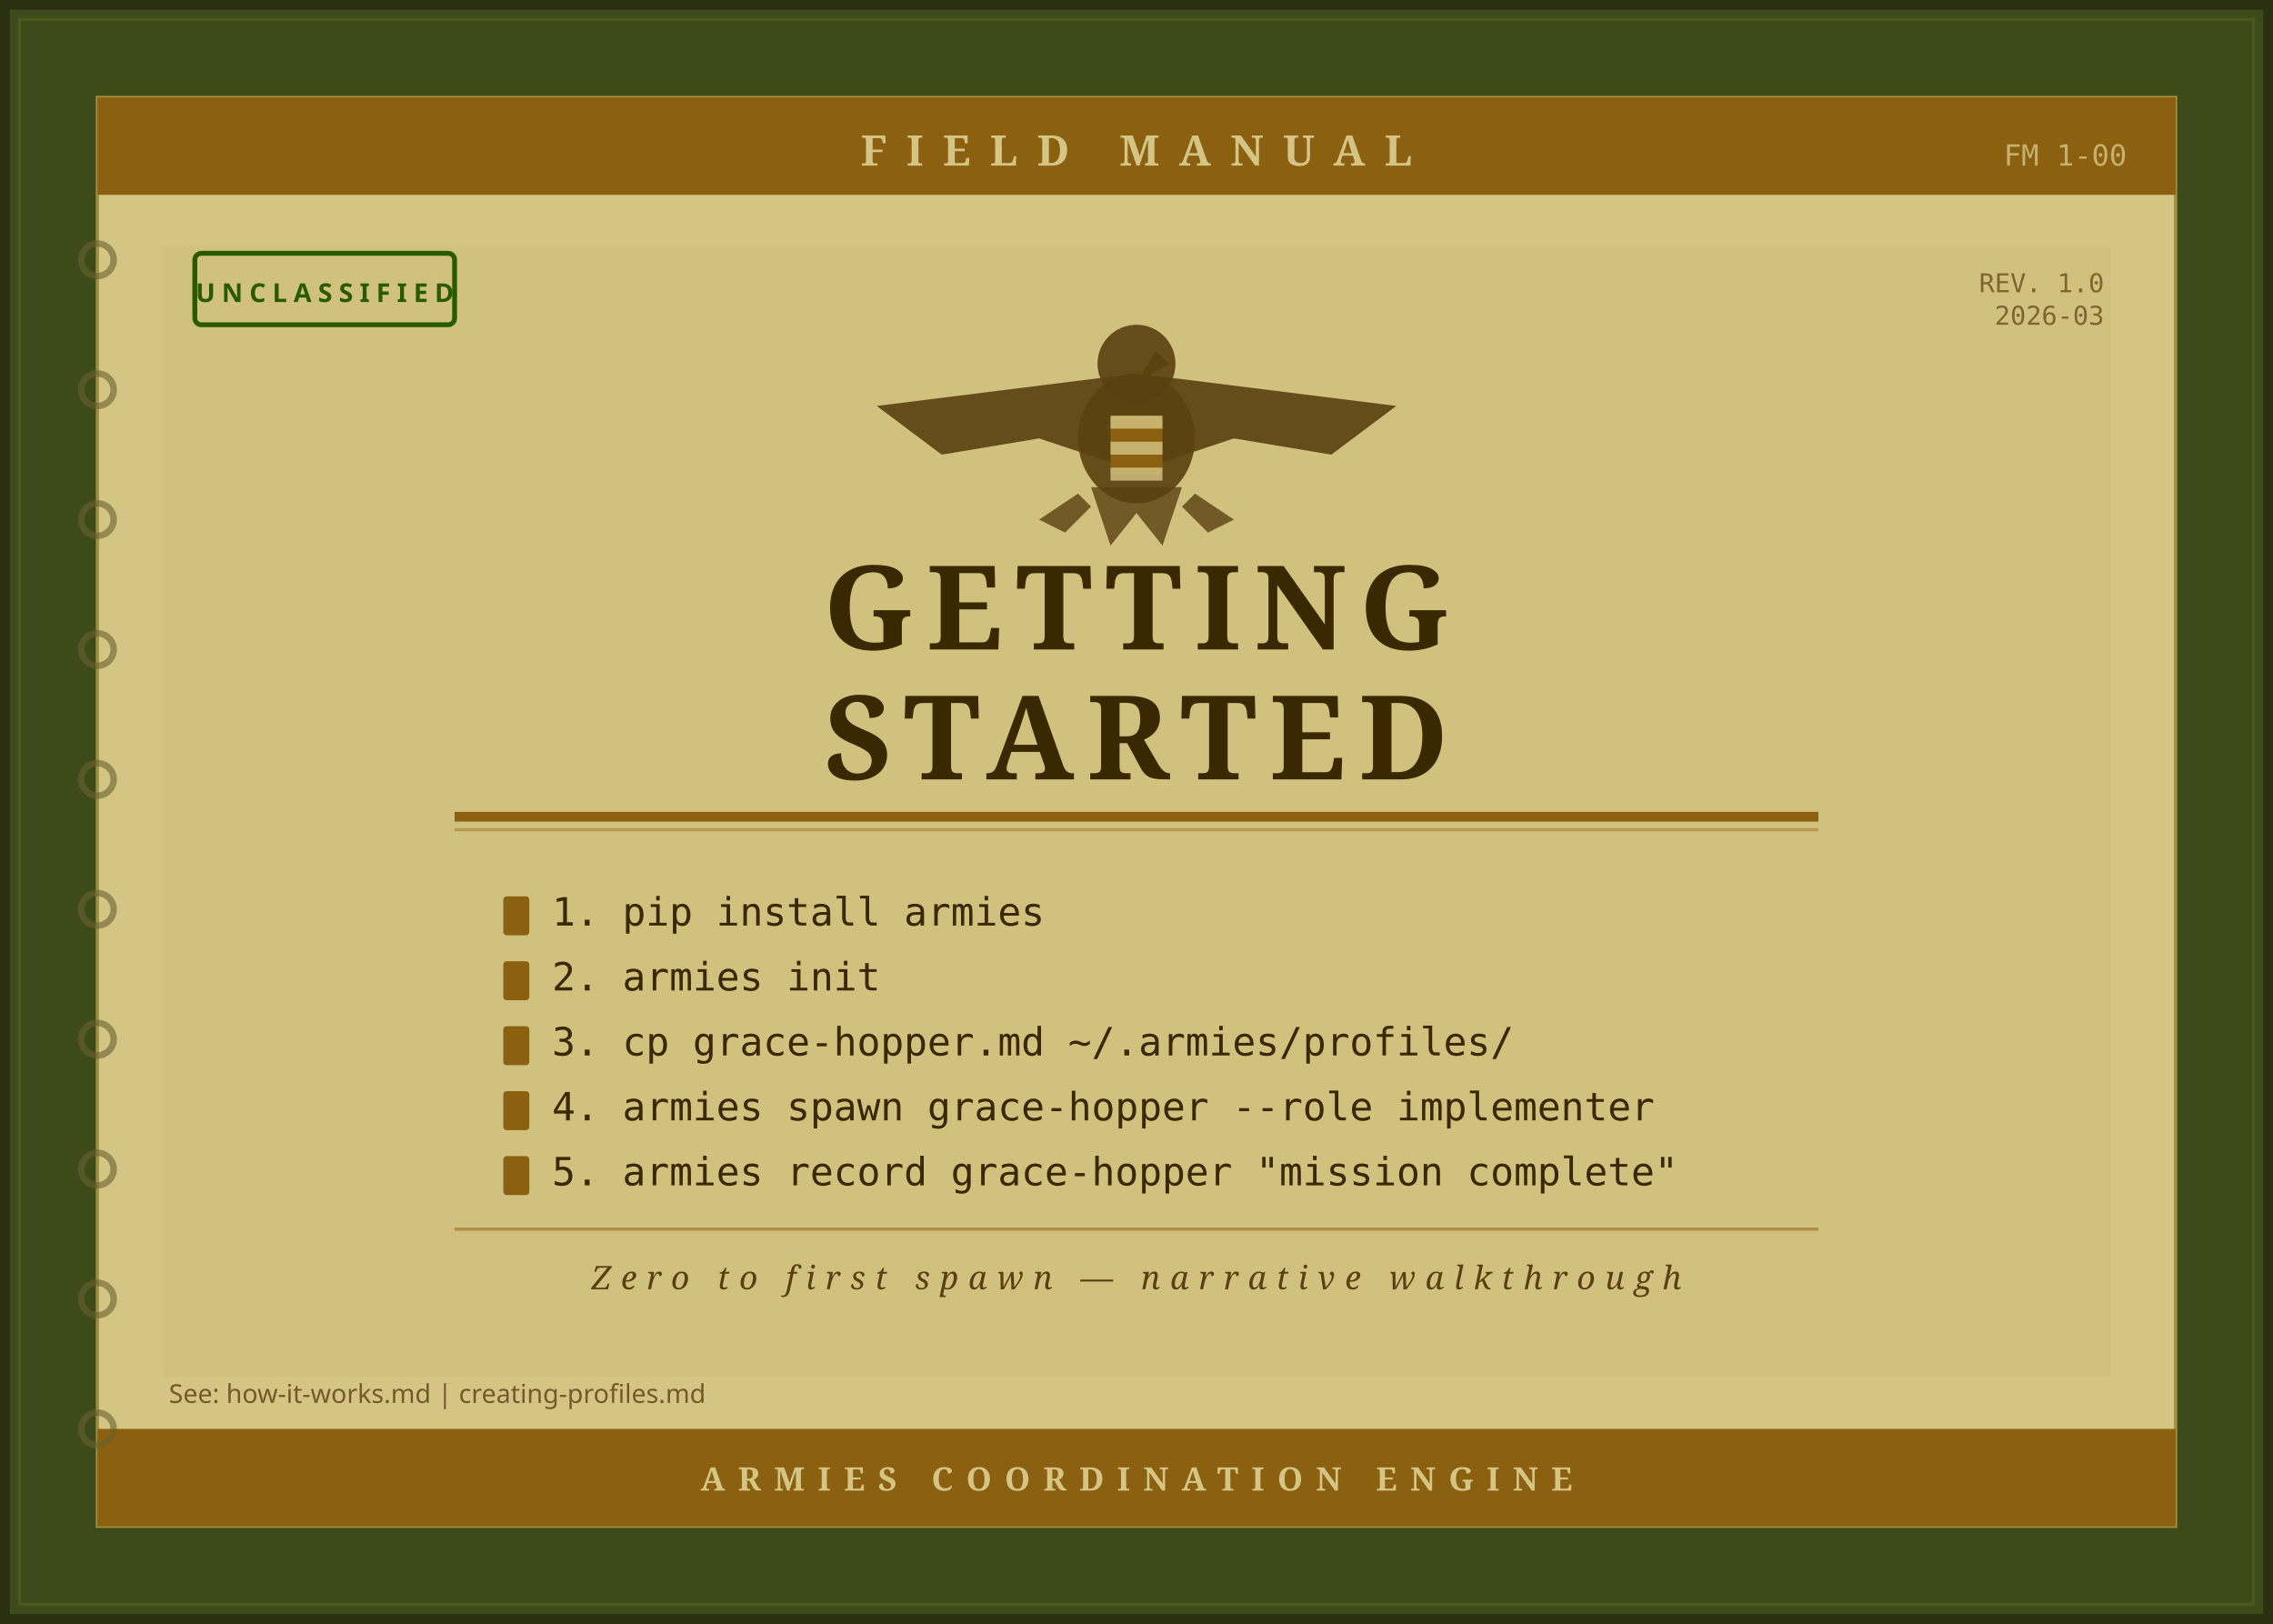
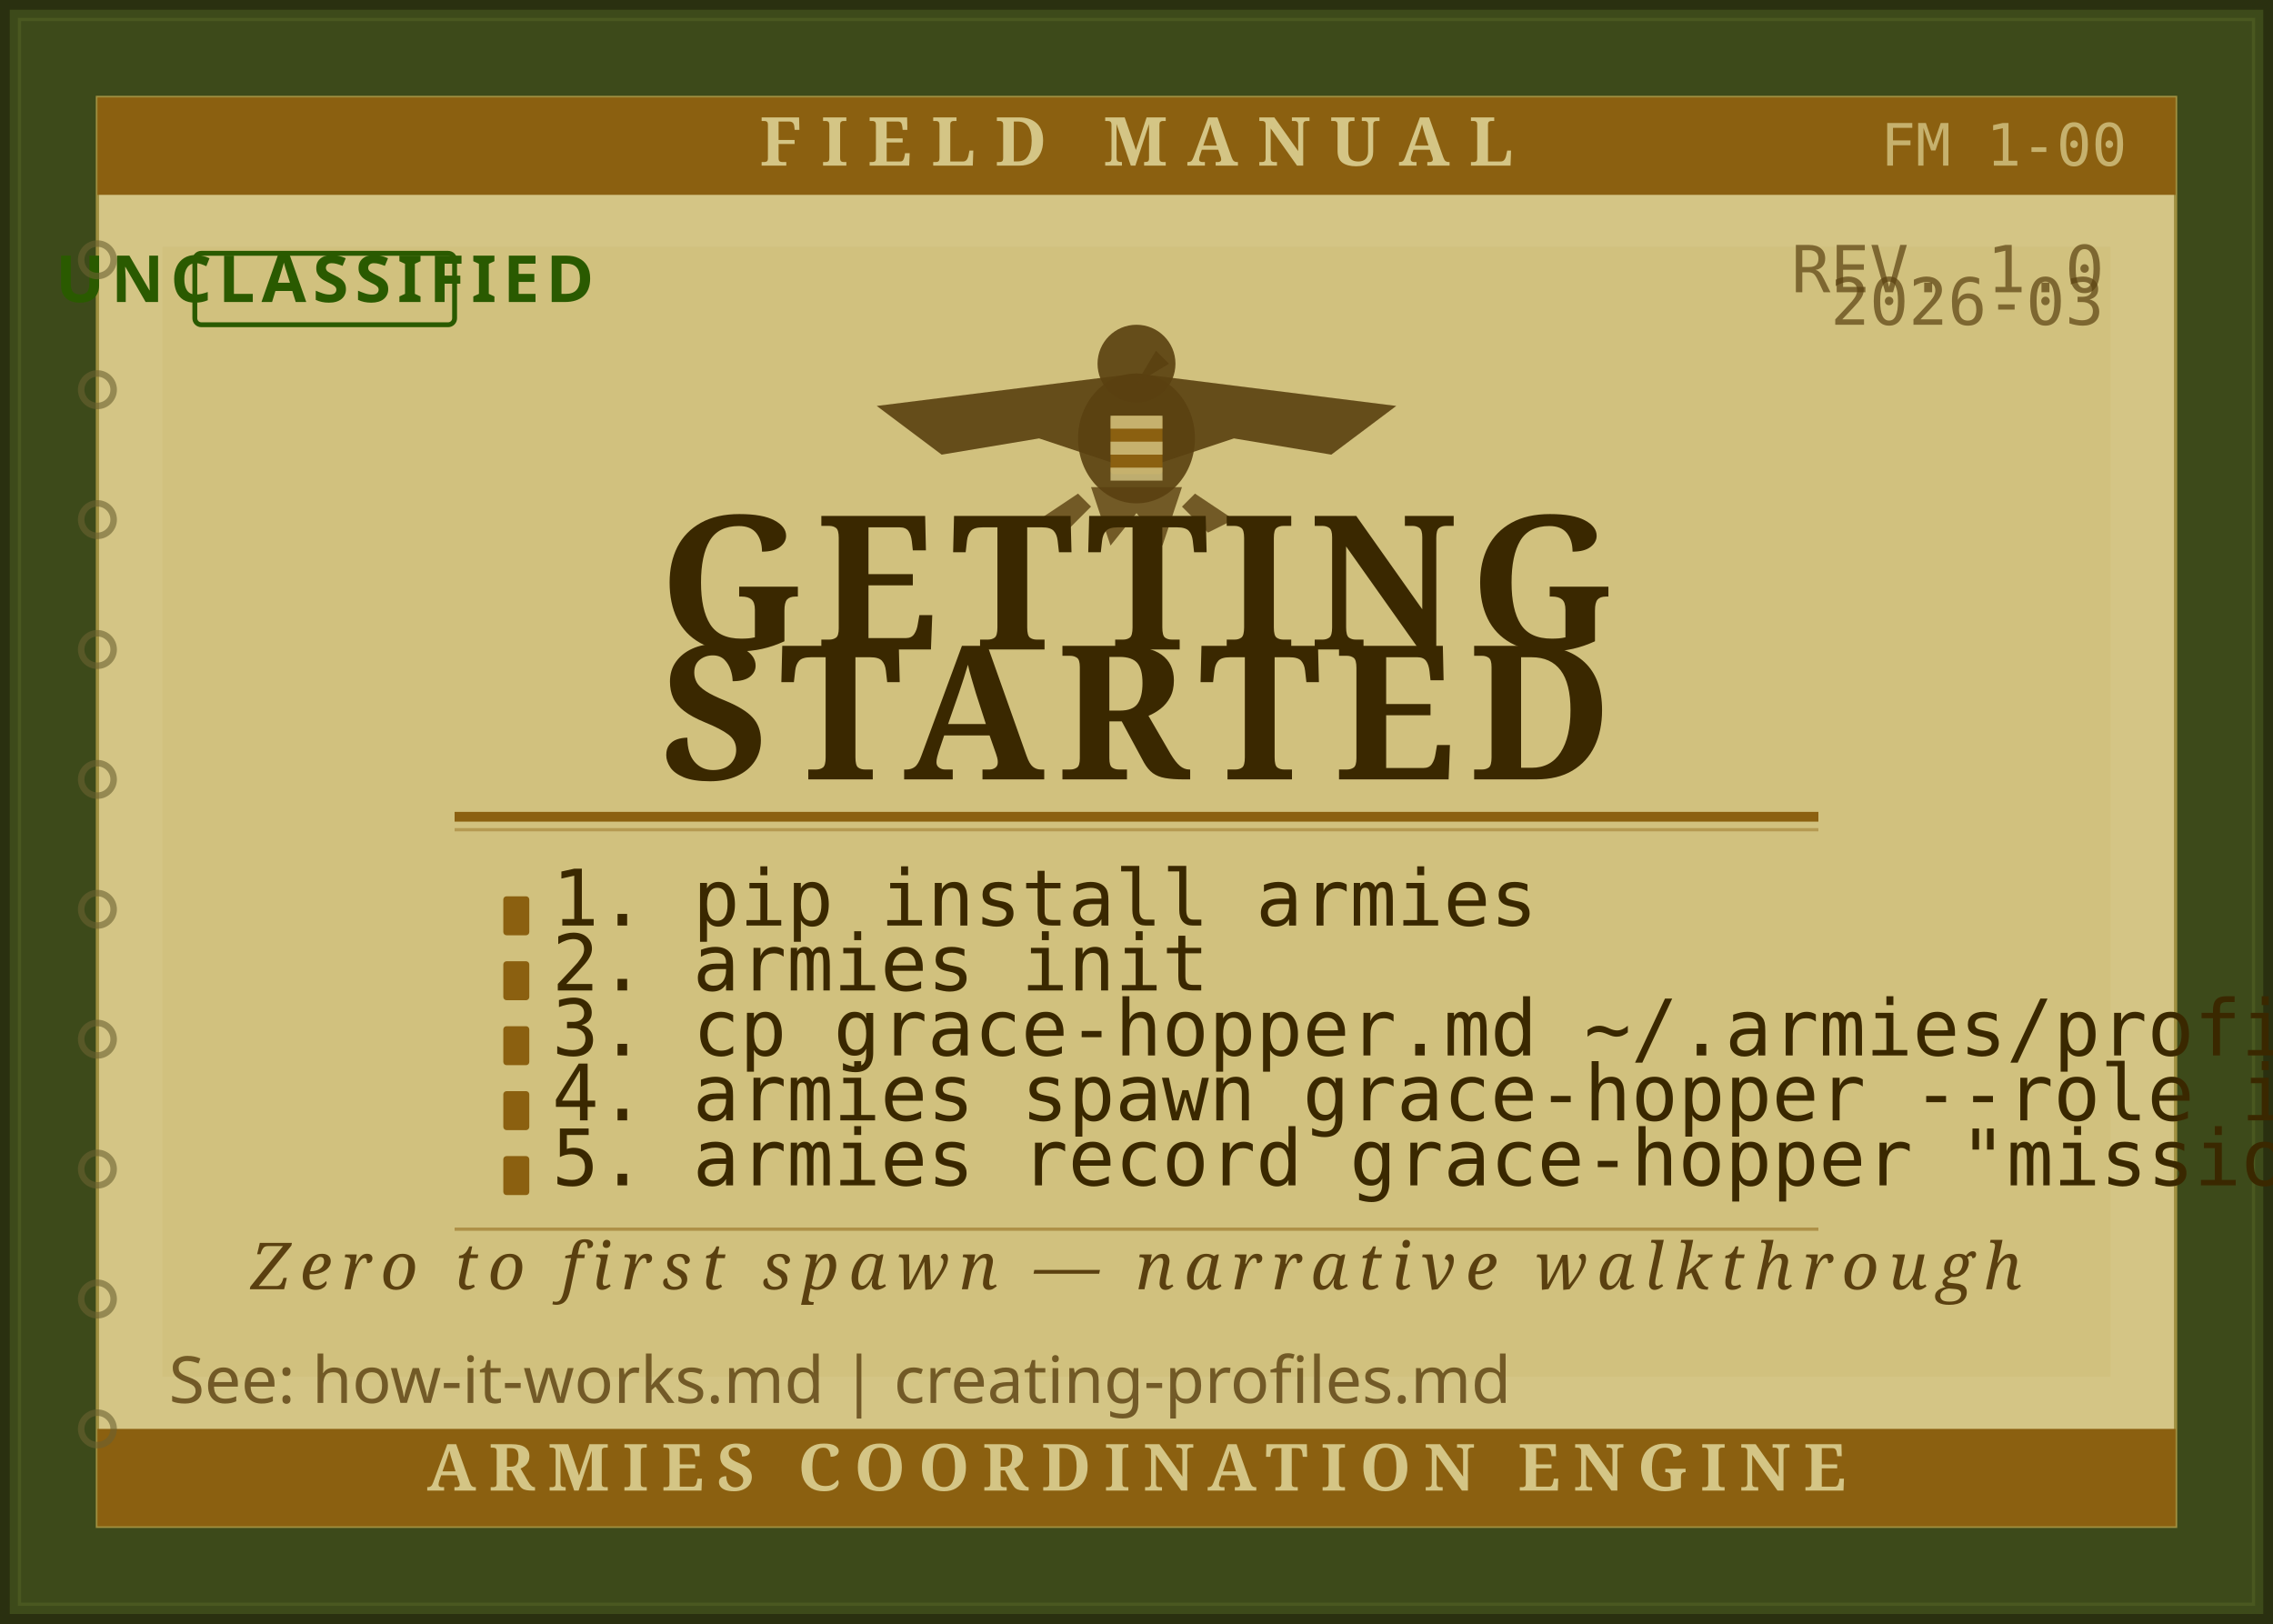
<svg xmlns="http://www.w3.org/2000/svg" viewBox="0 0 700 500" width="700" height="500">
  <rect width="700" height="500" fill="#3d4a1a" />
  <rect x="0" y="0" width="700" height="500" fill="none" stroke="#2a3010" stroke-width="6" />
  <rect x="6" y="6" width="688" height="488" fill="none" stroke="#4a5820" stroke-width="1" />
  <rect x="30" y="30" width="640" height="440" fill="#d4c585" rx="2" />
  <rect x="30" y="30" width="640" height="440" fill="none" stroke="#a09040" stroke-width="1" />
  <rect x="30" y="30" width="640" height="30" fill="#8b6010" />
-   <text x="350" y="51" font-family="serif" font-size="13" font-weight="bold" fill="#d4c585" text-anchor="middle" letter-spacing="6">FIELD MANUAL</text>
-   <text x="655" y="51" font-family="monospace" font-size="9" fill="#d4c585" text-anchor="end" opacity="0.8">FM 1-00</text>
+   <text x="350" y="51" font-family="serif" font-size="20.8" font-weight="bold" fill="#d4c585" text-anchor="middle" letter-spacing="6">FIELD MANUAL</text>
+   <text x="655" y="51" font-family="monospace" font-size="18" fill="#d4c585" text-anchor="end" opacity="0.8">FM 1-00</text>
  <rect x="30" y="440" width="640" height="30" fill="#8b6010" />
-   <text x="350" y="459" font-family="serif" font-size="10" font-weight="bold" fill="#d4c585" text-anchor="middle" letter-spacing="4">ARMIES COORDINATION ENGINE</text>
+   <text x="350" y="459" font-family="serif" font-size="20" font-weight="bold" fill="#d4c585" text-anchor="middle" letter-spacing="4">ARMIES COORDINATION ENGINE</text>
  <rect x="50" y="76" width="600" height="348" fill="#c8b870" opacity="0.3" />
  <g transform="translate(350,130)" fill="#5a4010">
    <path d="M 0,-15 L -80,-5 L -60,10 L -30,5 L 0,15 L 30,5 L 60,10 L 80,-5 Z" opacity="0.9" />
    <ellipse cx="0" cy="5" rx="18" ry="20" opacity="0.9" />
    <circle cx="0" cy="-18" r="12" opacity="0.9" />
    <polygon points="0,-12 10,-18 6,-22" opacity="0.9" />
    <path d="M -14,20 L -8,38 L 0,28 L 8,38 L 14,20" opacity="0.8" />
    <rect x="-8" y="-2" width="16" height="18" rx="1" fill="#8b6010" />
    <rect x="-8" y="-2" width="16" height="4" fill="#d4c585" opacity="0.8" />
    <rect x="-8" y="6" width="16" height="4" fill="#d4c585" opacity="0.8" />
    <rect x="-8" y="14" width="16" height="4" fill="#d4c585" opacity="0.8" />
    <path d="M -18,22 L -30,30 L -22,34 L -14,26" opacity="0.8" />
    <path d="M 18,22 L 30,30 L 22,34 L 14,26" opacity="0.8" />
  </g>
-   <text x="350" y="200" font-family="serif" font-size="36" font-weight="bold" fill="#3a2800" text-anchor="middle" letter-spacing="4">GETTING</text>
-   <text x="350" y="240" font-family="serif" font-size="36" font-weight="bold" fill="#3a2800" text-anchor="middle" letter-spacing="4">STARTED</text>
+   <text x="350" y="200" font-family="serif" font-size="57.6" font-weight="bold" fill="#3a2800" text-anchor="middle" letter-spacing="4">GETTING</text>
+   <text x="350" y="240" font-family="serif" font-size="57.6" font-weight="bold" fill="#3a2800" text-anchor="middle" letter-spacing="4">STARTED</text>
  <rect x="140" y="250" width="420" height="3" fill="#8b6010" />
  <rect x="140" y="255" width="420" height="1" fill="#8b6010" opacity="0.4" />
-   <g font-family="monospace" font-size="12" fill="#3a2800">
+   <g font-family="monospace" font-size="24" fill="#3a2800">
    <text x="170" y="285">1.  pip install armies</text>
    <text x="170" y="305">2.  armies init</text>
    <text x="170" y="325">3.  cp grace-hopper.md ~/.armies/profiles/</text>
    <text x="170" y="345">4.  armies spawn grace-hopper --role implementer</text>
    <text x="170" y="365">5.  armies record grace-hopper "mission complete"</text>
  </g>
  <g fill="#8b6010">
    <rect x="155" y="276" width="8" height="12" rx="1" />
    <rect x="155" y="296" width="8" height="12" rx="1" />
    <rect x="155" y="316" width="8" height="12" rx="1" />
    <rect x="155" y="336" width="8" height="12" rx="1" />
    <rect x="155" y="356" width="8" height="12" rx="1" />
  </g>
  <rect x="140" y="378" width="420" height="1" fill="#8b6010" opacity="0.5" />
-   <text x="350" y="397" font-family="serif" font-size="10" fill="#5a4010" text-anchor="middle" letter-spacing="3" font-style="italic">Zero to first spawn — narrative walkthrough</text>
+   <text x="350" y="397" font-family="serif" font-size="20" fill="#5a4010" text-anchor="middle" letter-spacing="3" font-style="italic">Zero to first spawn — narrative walkthrough</text>
  <g transform="translate(60,78)">
    <rect x="0" y="0" width="80" height="22" fill="none" stroke="#2a5a00" stroke-width="1.5" rx="2" />
-     <text x="40" y="15" font-family="sans-serif" font-size="8" font-weight="bold" fill="#2a5a00" text-anchor="middle" letter-spacing="2">UNCLASSIFIED</text>
+     <text x="40" y="15" font-family="sans-serif" font-size="20" font-weight="bold" fill="#2a5a00" text-anchor="middle" letter-spacing="2">UNCLASSIFIED</text>
  </g>
-   <text x="648" y="90" font-family="monospace" font-size="8" fill="#5a4010" text-anchor="end" opacity="0.7">REV. 1.0</text>
-   <text x="648" y="100" font-family="monospace" font-size="8" fill="#5a4010" text-anchor="end" opacity="0.7">2026-03</text>
-   <text x="52" y="432" font-family="sans-serif" font-size="8" fill="#5a4010" opacity="0.8">See: how-it-works.md | creating-profiles.md</text>
+   <text x="648" y="90" font-family="monospace" font-size="20" fill="#5a4010" text-anchor="end" opacity="0.7">REV. 1.0</text>
+   <text x="648" y="100" font-family="monospace" font-size="20" fill="#5a4010" text-anchor="end" opacity="0.7">2026-03</text>
+   <text x="52" y="432" font-family="sans-serif" font-size="20" fill="#5a4010" opacity="0.8">See: how-it-works.md | creating-profiles.md</text>
  <g fill="none" stroke="#6a6030" stroke-width="2" opacity="0.6">
    <circle cx="30" cy="80" r="5" />
    <circle cx="30" cy="120" r="5" />
    <circle cx="30" cy="160" r="5" />
    <circle cx="30" cy="200" r="5" />
    <circle cx="30" cy="240" r="5" />
    <circle cx="30" cy="280" r="5" />
    <circle cx="30" cy="320" r="5" />
    <circle cx="30" cy="360" r="5" />
    <circle cx="30" cy="400" r="5" />
    <circle cx="30" cy="440" r="5" />
  </g>
</svg>
